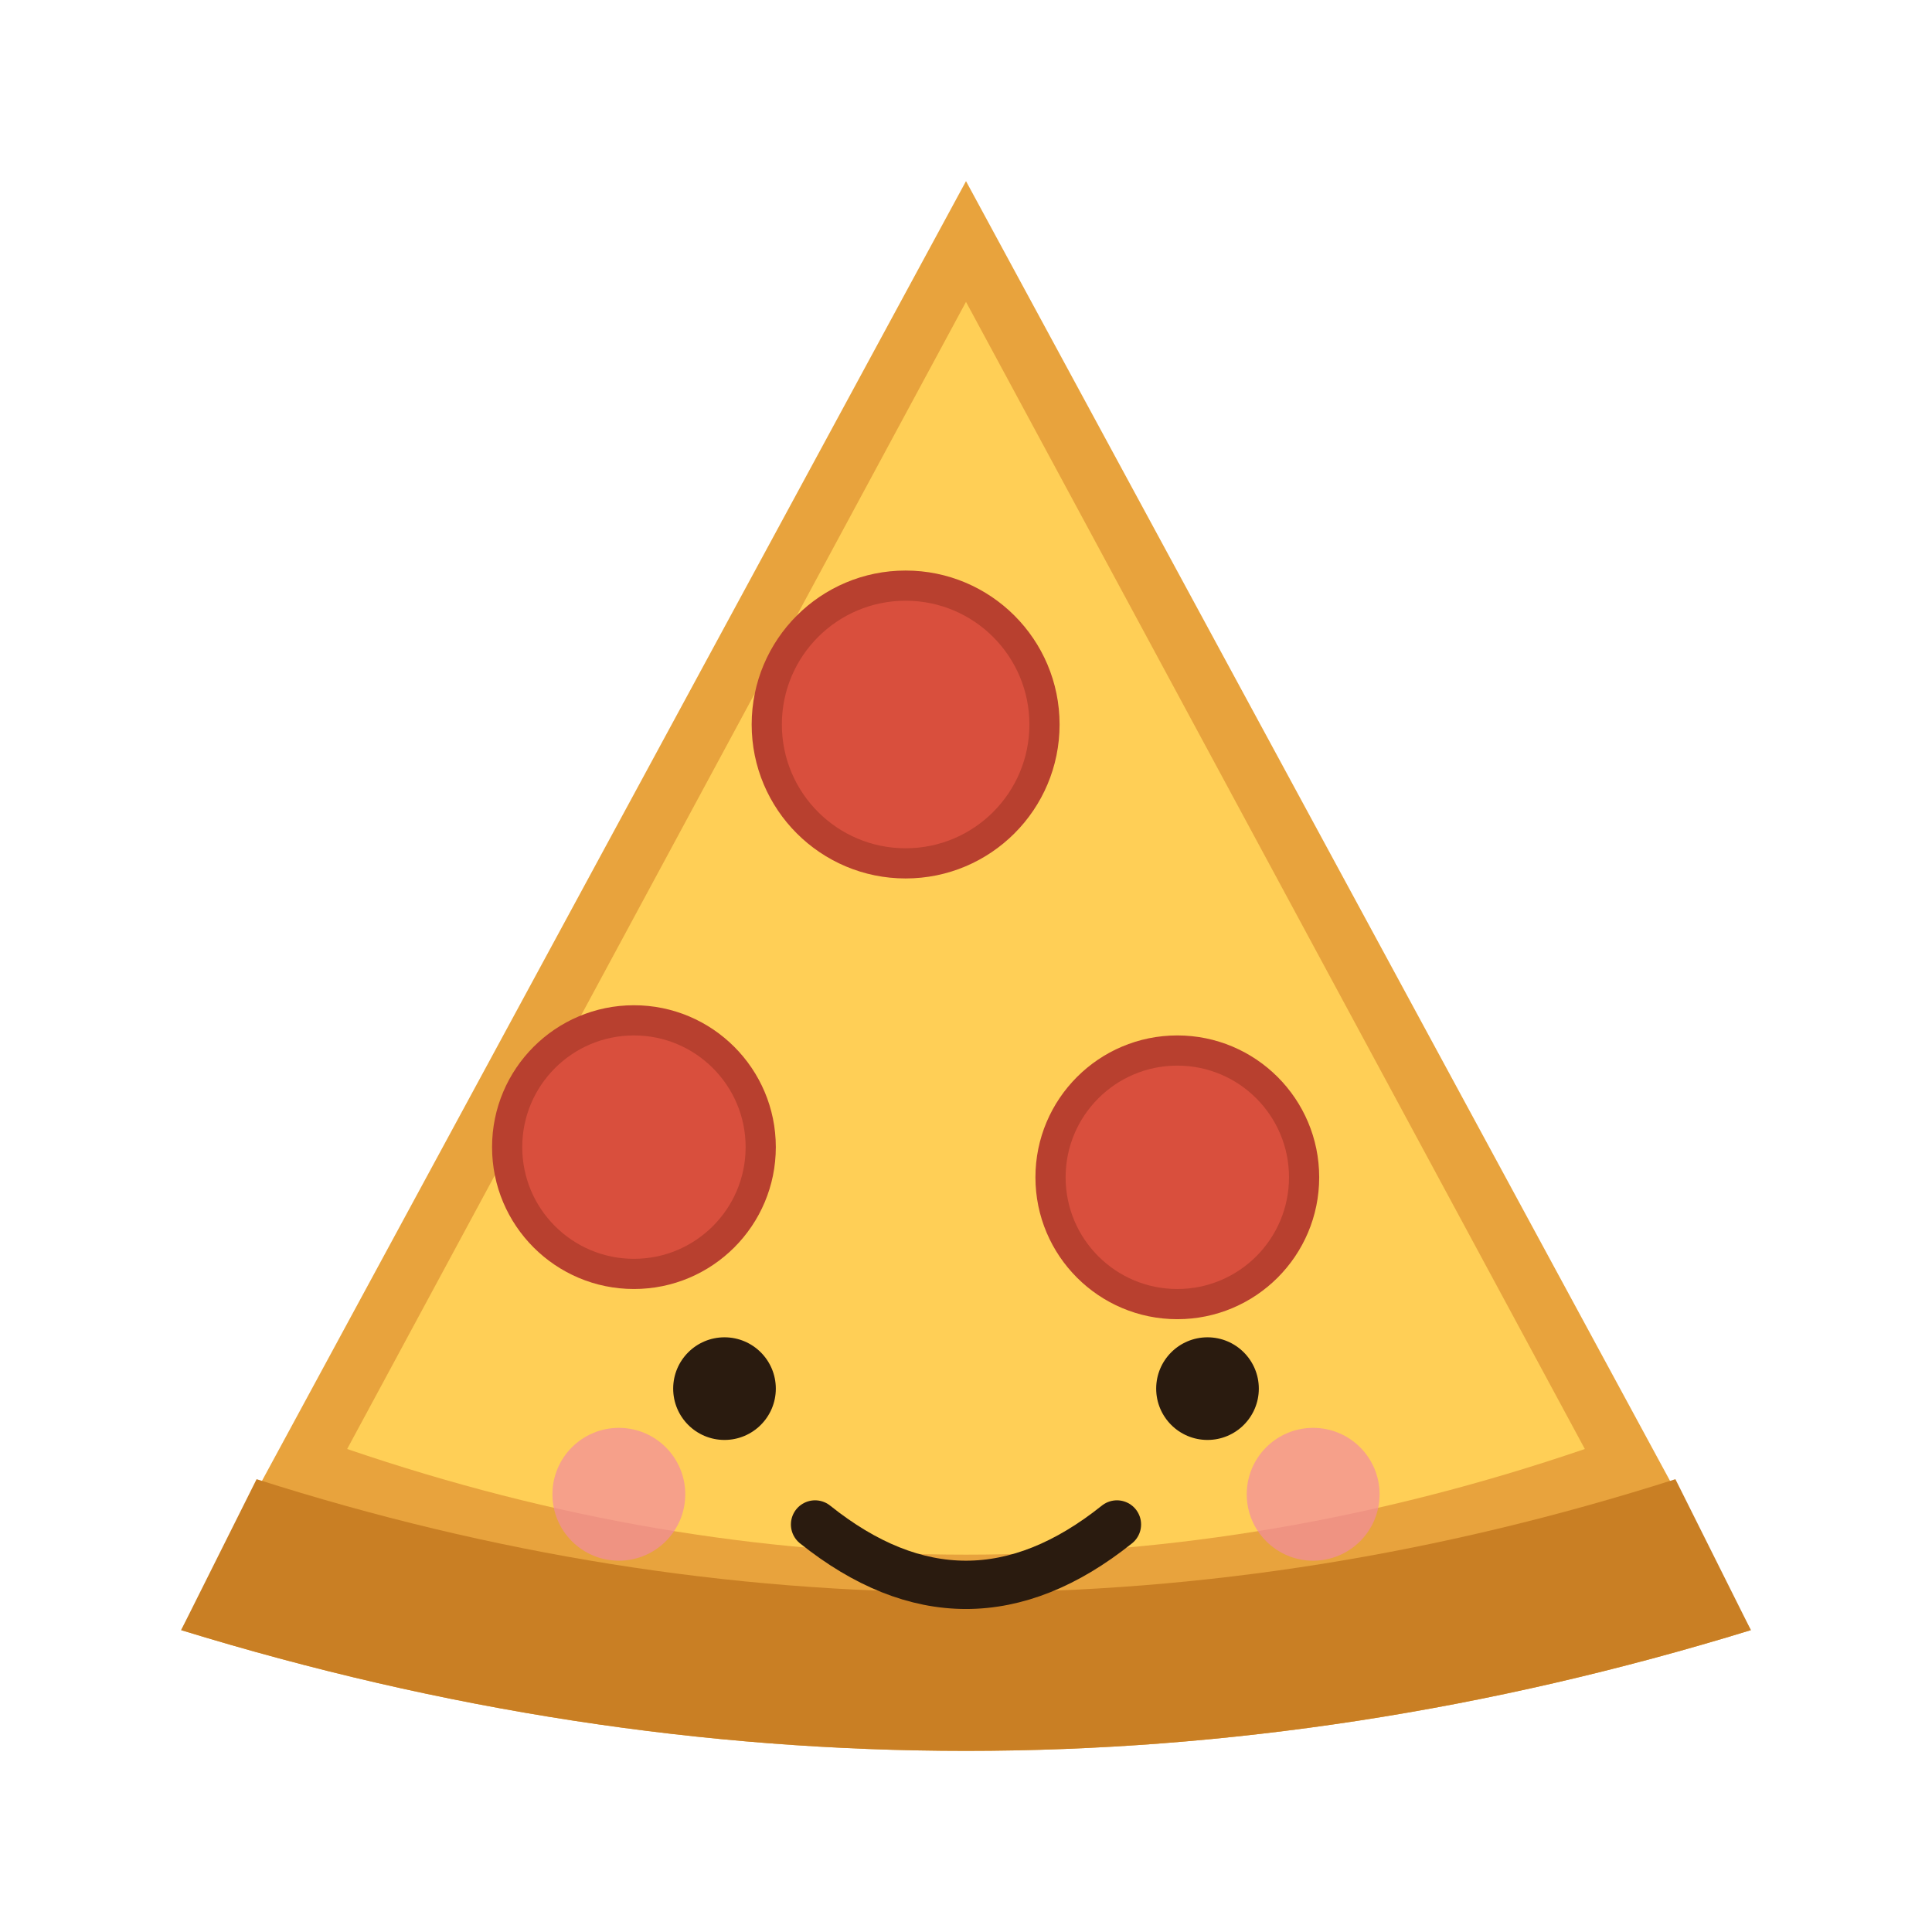
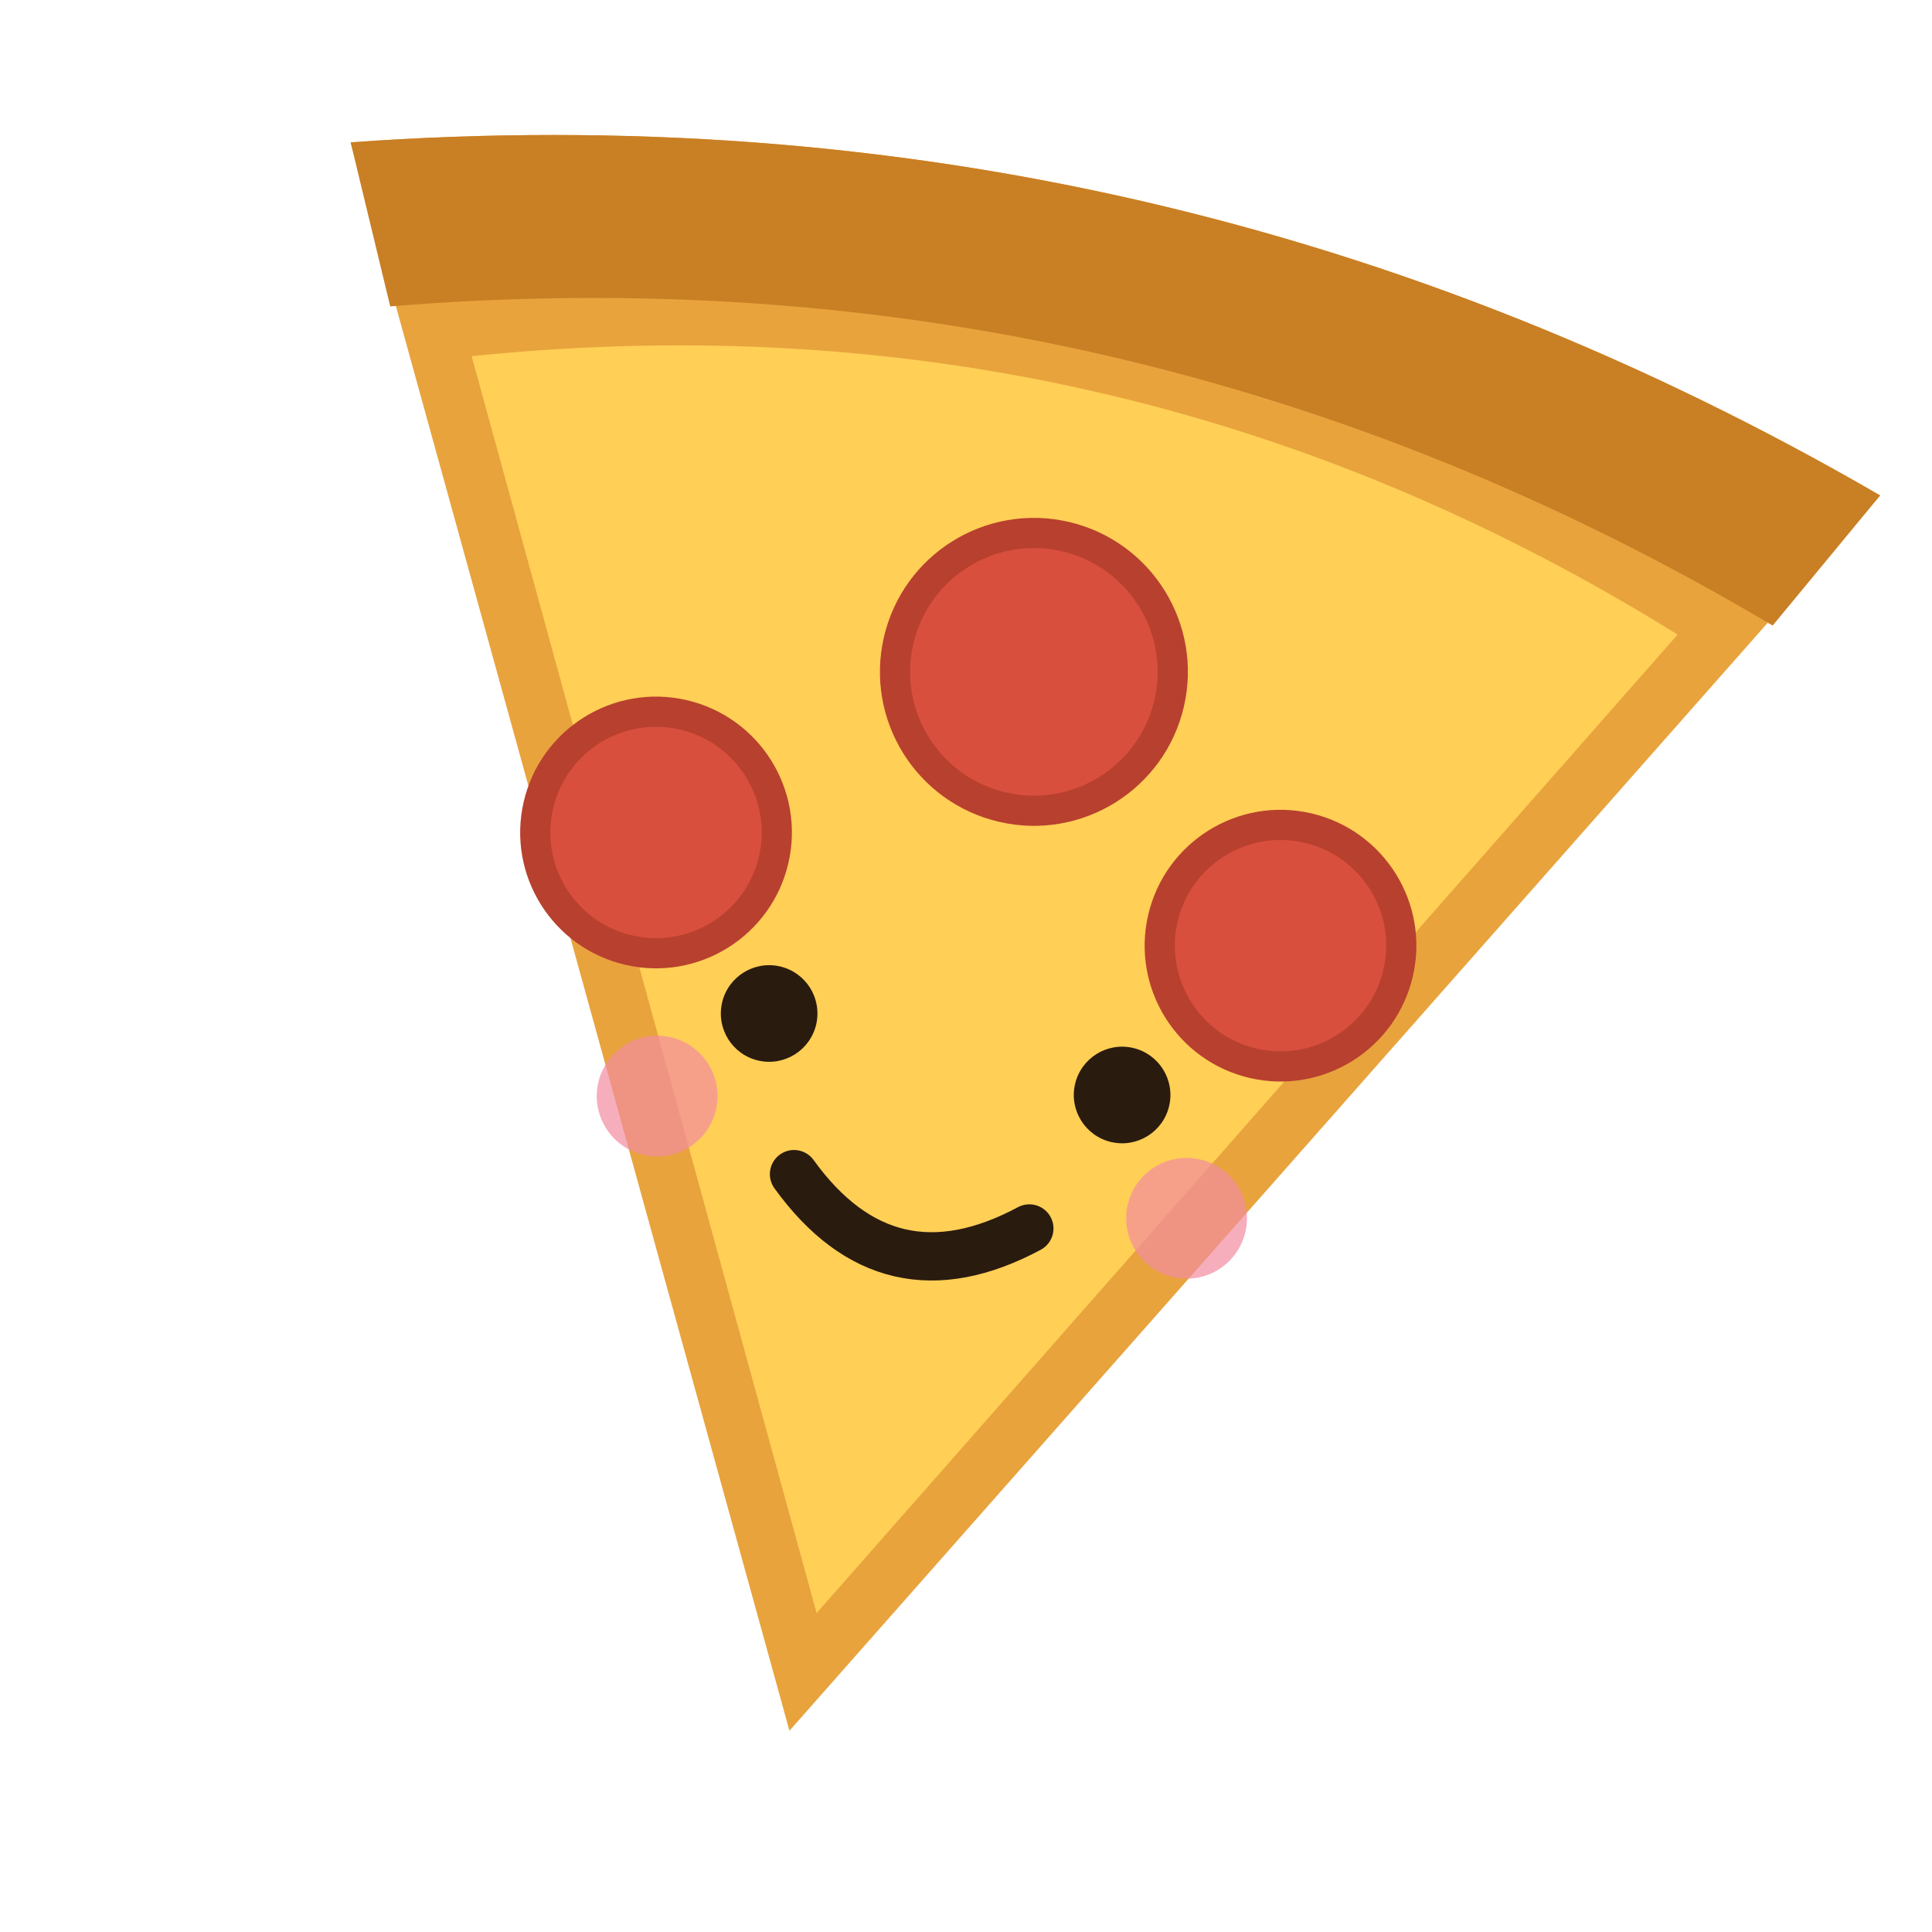
<svg xmlns="http://www.w3.org/2000/svg" viewBox="0 0 64 64">
-   <path d="M32 6 L58 54 Q32 62 6 54 Z" fill="#e8a33d" />
-   <path d="M32 10 L52.5 48 Q32 55 11.5 48 Z" fill="#ffcf56" />
-   <path d="M6 54 Q32 62 58 54 L55.5 49 Q32 56.5 8.5 49 Z" fill="#c97f24" />
-   <circle cx="30" cy="24" r="4.6" fill="#d94f3d" />
-   <circle cx="30" cy="24" r="4.6" fill="none" stroke="#b8402f" stroke-width="1" />
-   <circle cx="21" cy="38" r="4.2" fill="#d94f3d" />
-   <circle cx="21" cy="38" r="4.2" fill="none" stroke="#b8402f" stroke-width="1" />
-   <circle cx="39" cy="39" r="4.2" fill="#d94f3d" />
-   <circle cx="39" cy="39" r="4.2" fill="none" stroke="#b8402f" stroke-width="1" />
-   <circle cx="24" cy="46" r="1.7" fill="#2a1b0f" />
-   <circle cx="40" cy="46" r="1.7" fill="#2a1b0f" />
-   <circle cx="20.5" cy="49.5" r="2.2" fill="#f28ba0" opacity="0.7" />
-   <circle cx="43.5" cy="49.5" r="2.2" fill="#f28ba0" opacity="0.7" />
-   <path d="M27 50.5 Q32 54.5 37 50.5" fill="none" stroke="#2a1b0f" stroke-width="1.6" stroke-linecap="round" />
+   <g transform="rotate(13 32 32)">
+     <path d="M32 58 L58 10 Q32 2 6 10 Z" fill="#e8a33d" />
+     <path d="M32 54 L52.5 16 Q32 9 11.5 16 Z" fill="#ffcf56" />
+     <path d="M6 10 Q32 2 58 10 L55.5 15 Q32 7.5 8.5 15 Z" fill="#c97f24" />
+     <circle cx="32" cy="22" r="4.6" fill="#d94f3d" />
+     <circle cx="32" cy="22" r="4.6" fill="none" stroke="#b8402f" stroke-width="1" />
+     <circle cx="21" cy="30" r="4" fill="#d94f3d" />
+     <circle cx="21" cy="30" r="4" fill="none" stroke="#b8402f" stroke-width="1" />
+     <circle cx="42" cy="29" r="4" fill="#d94f3d" />
+     <circle cx="42" cy="29" r="4" fill="none" stroke="#b8402f" stroke-width="1" />
+     <circle cx="26" cy="35" r="1.6" fill="#2a1b0f" />
+     <circle cx="38" cy="35" r="1.6" fill="#2a1b0f" />
+     <circle cx="23" cy="38.5" r="2" fill="#f28ba0" opacity="0.7" />
+     <circle cx="41" cy="38.5" r="2" fill="#f28ba0" opacity="0.7" />
+     <path d="M28 40 Q32 43.5 36 40" fill="none" stroke="#2a1b0f" stroke-width="1.6" stroke-linecap="round" />
+   </g>
</svg>
